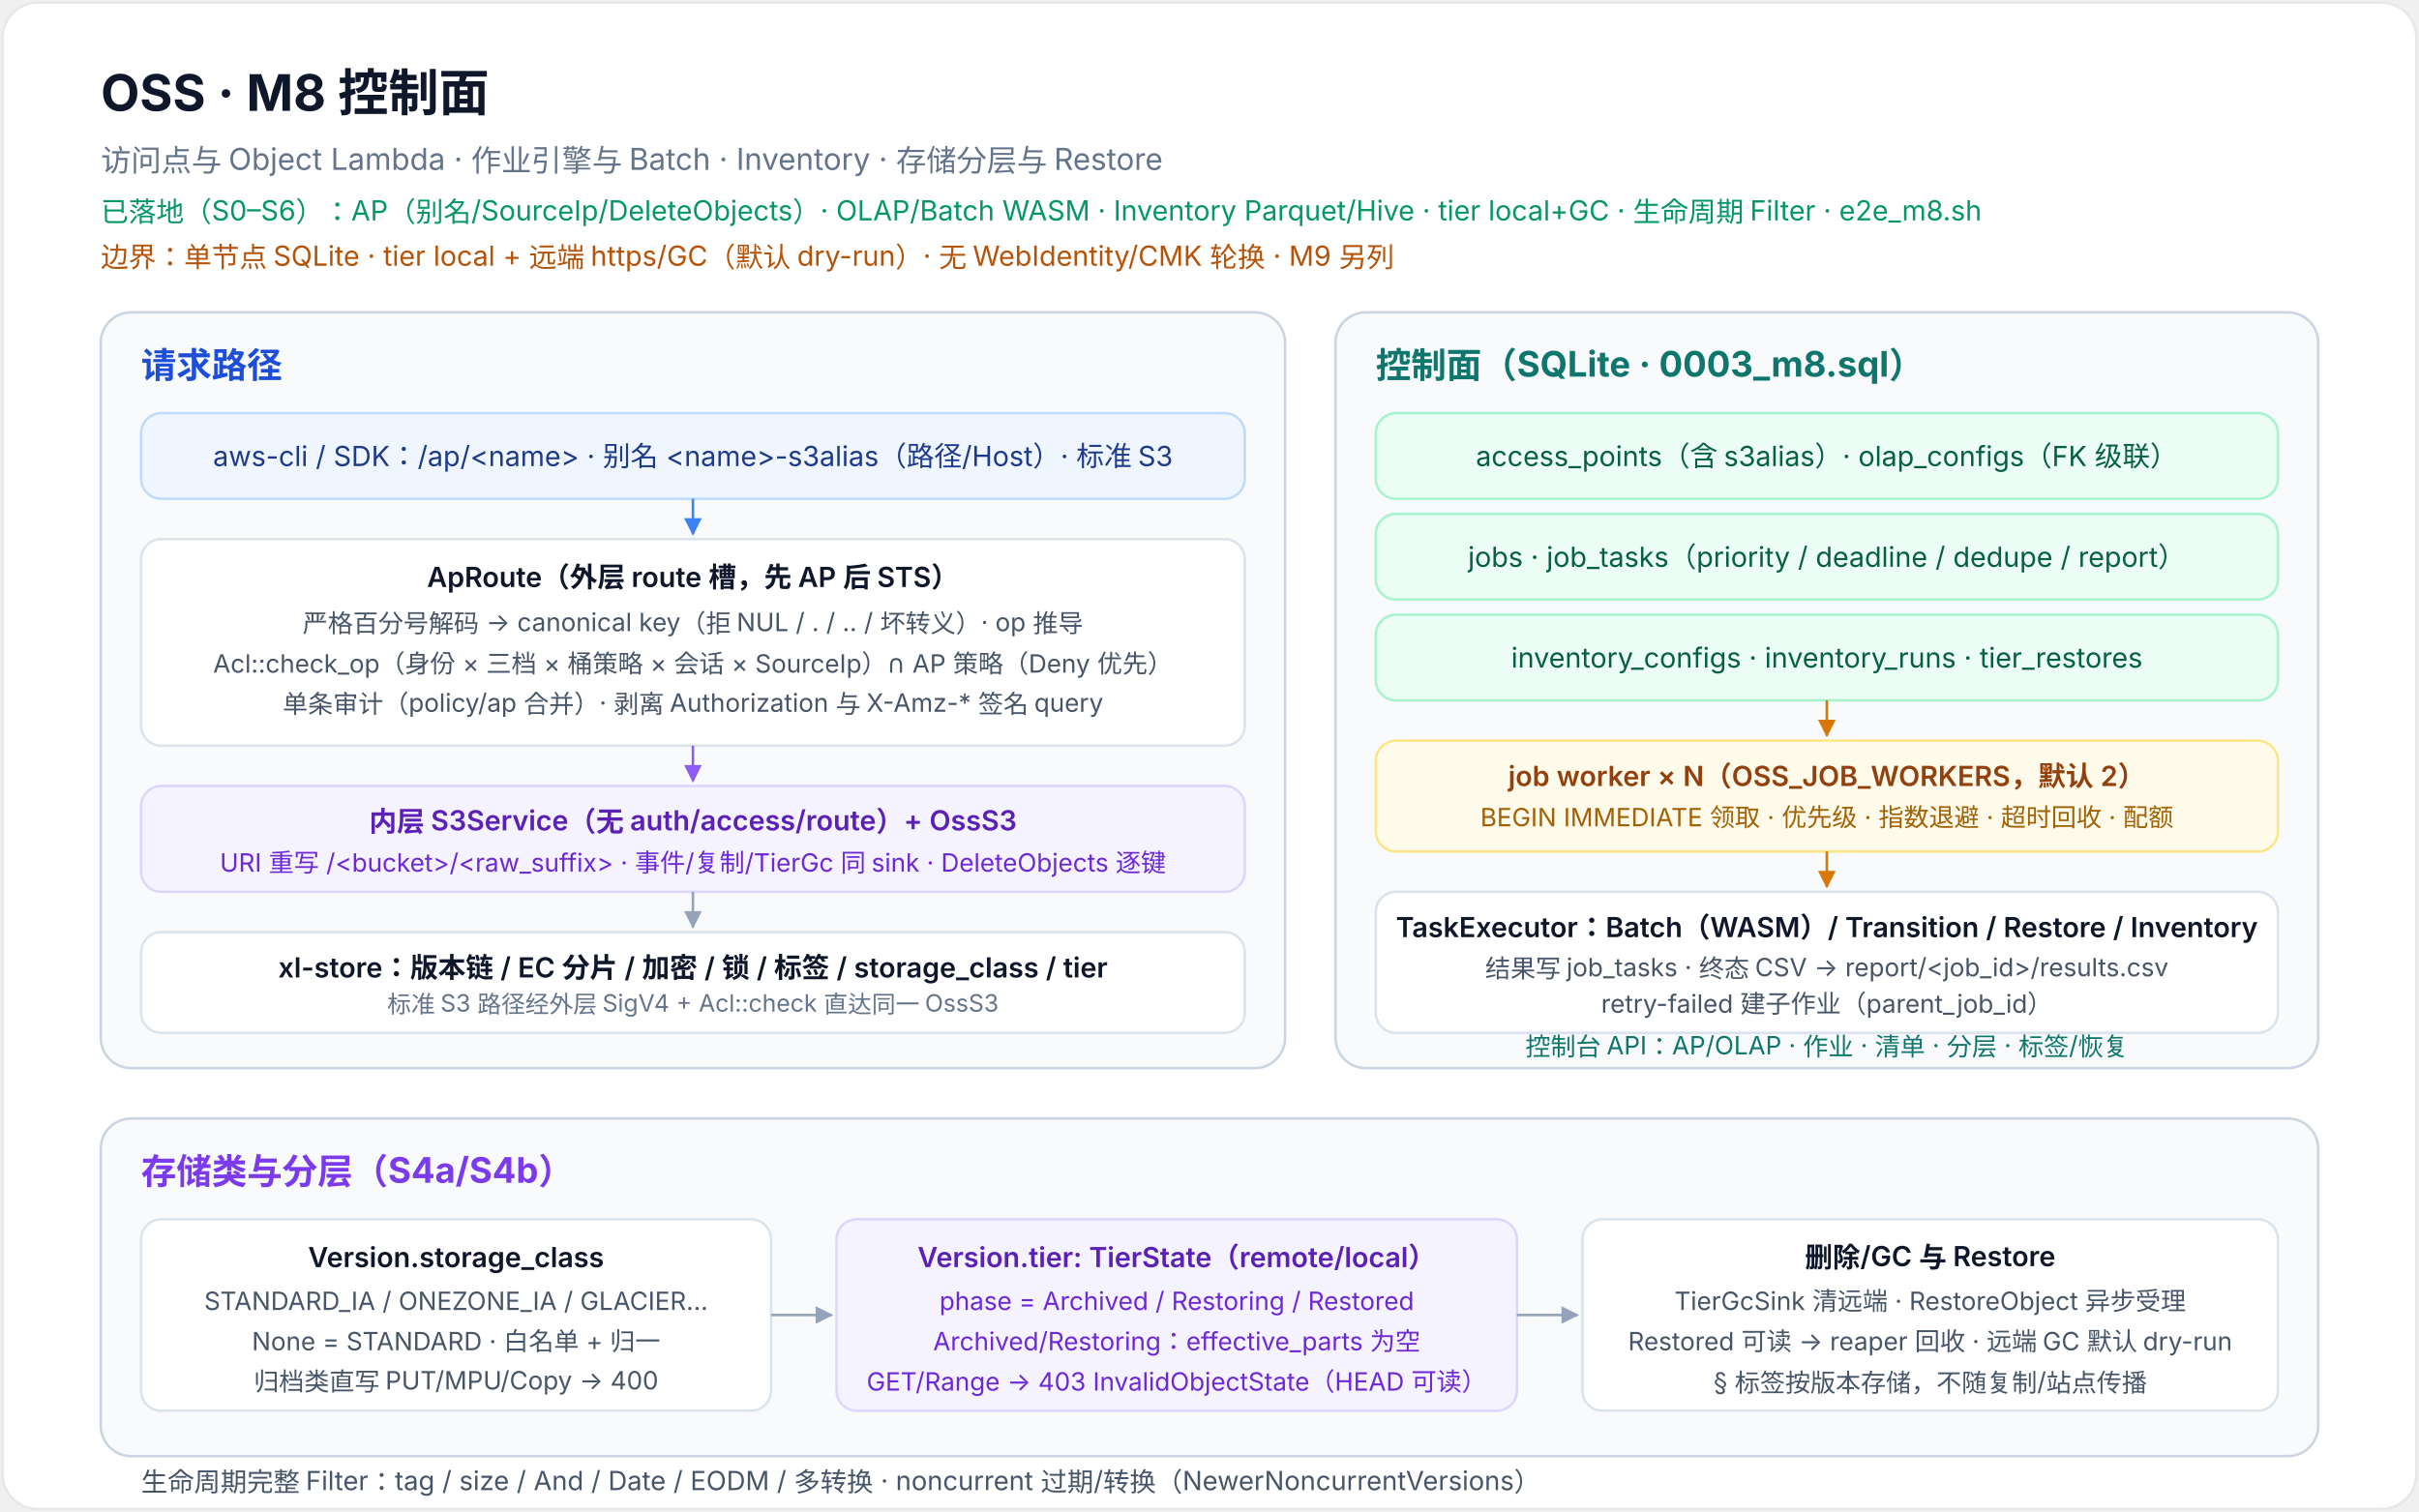
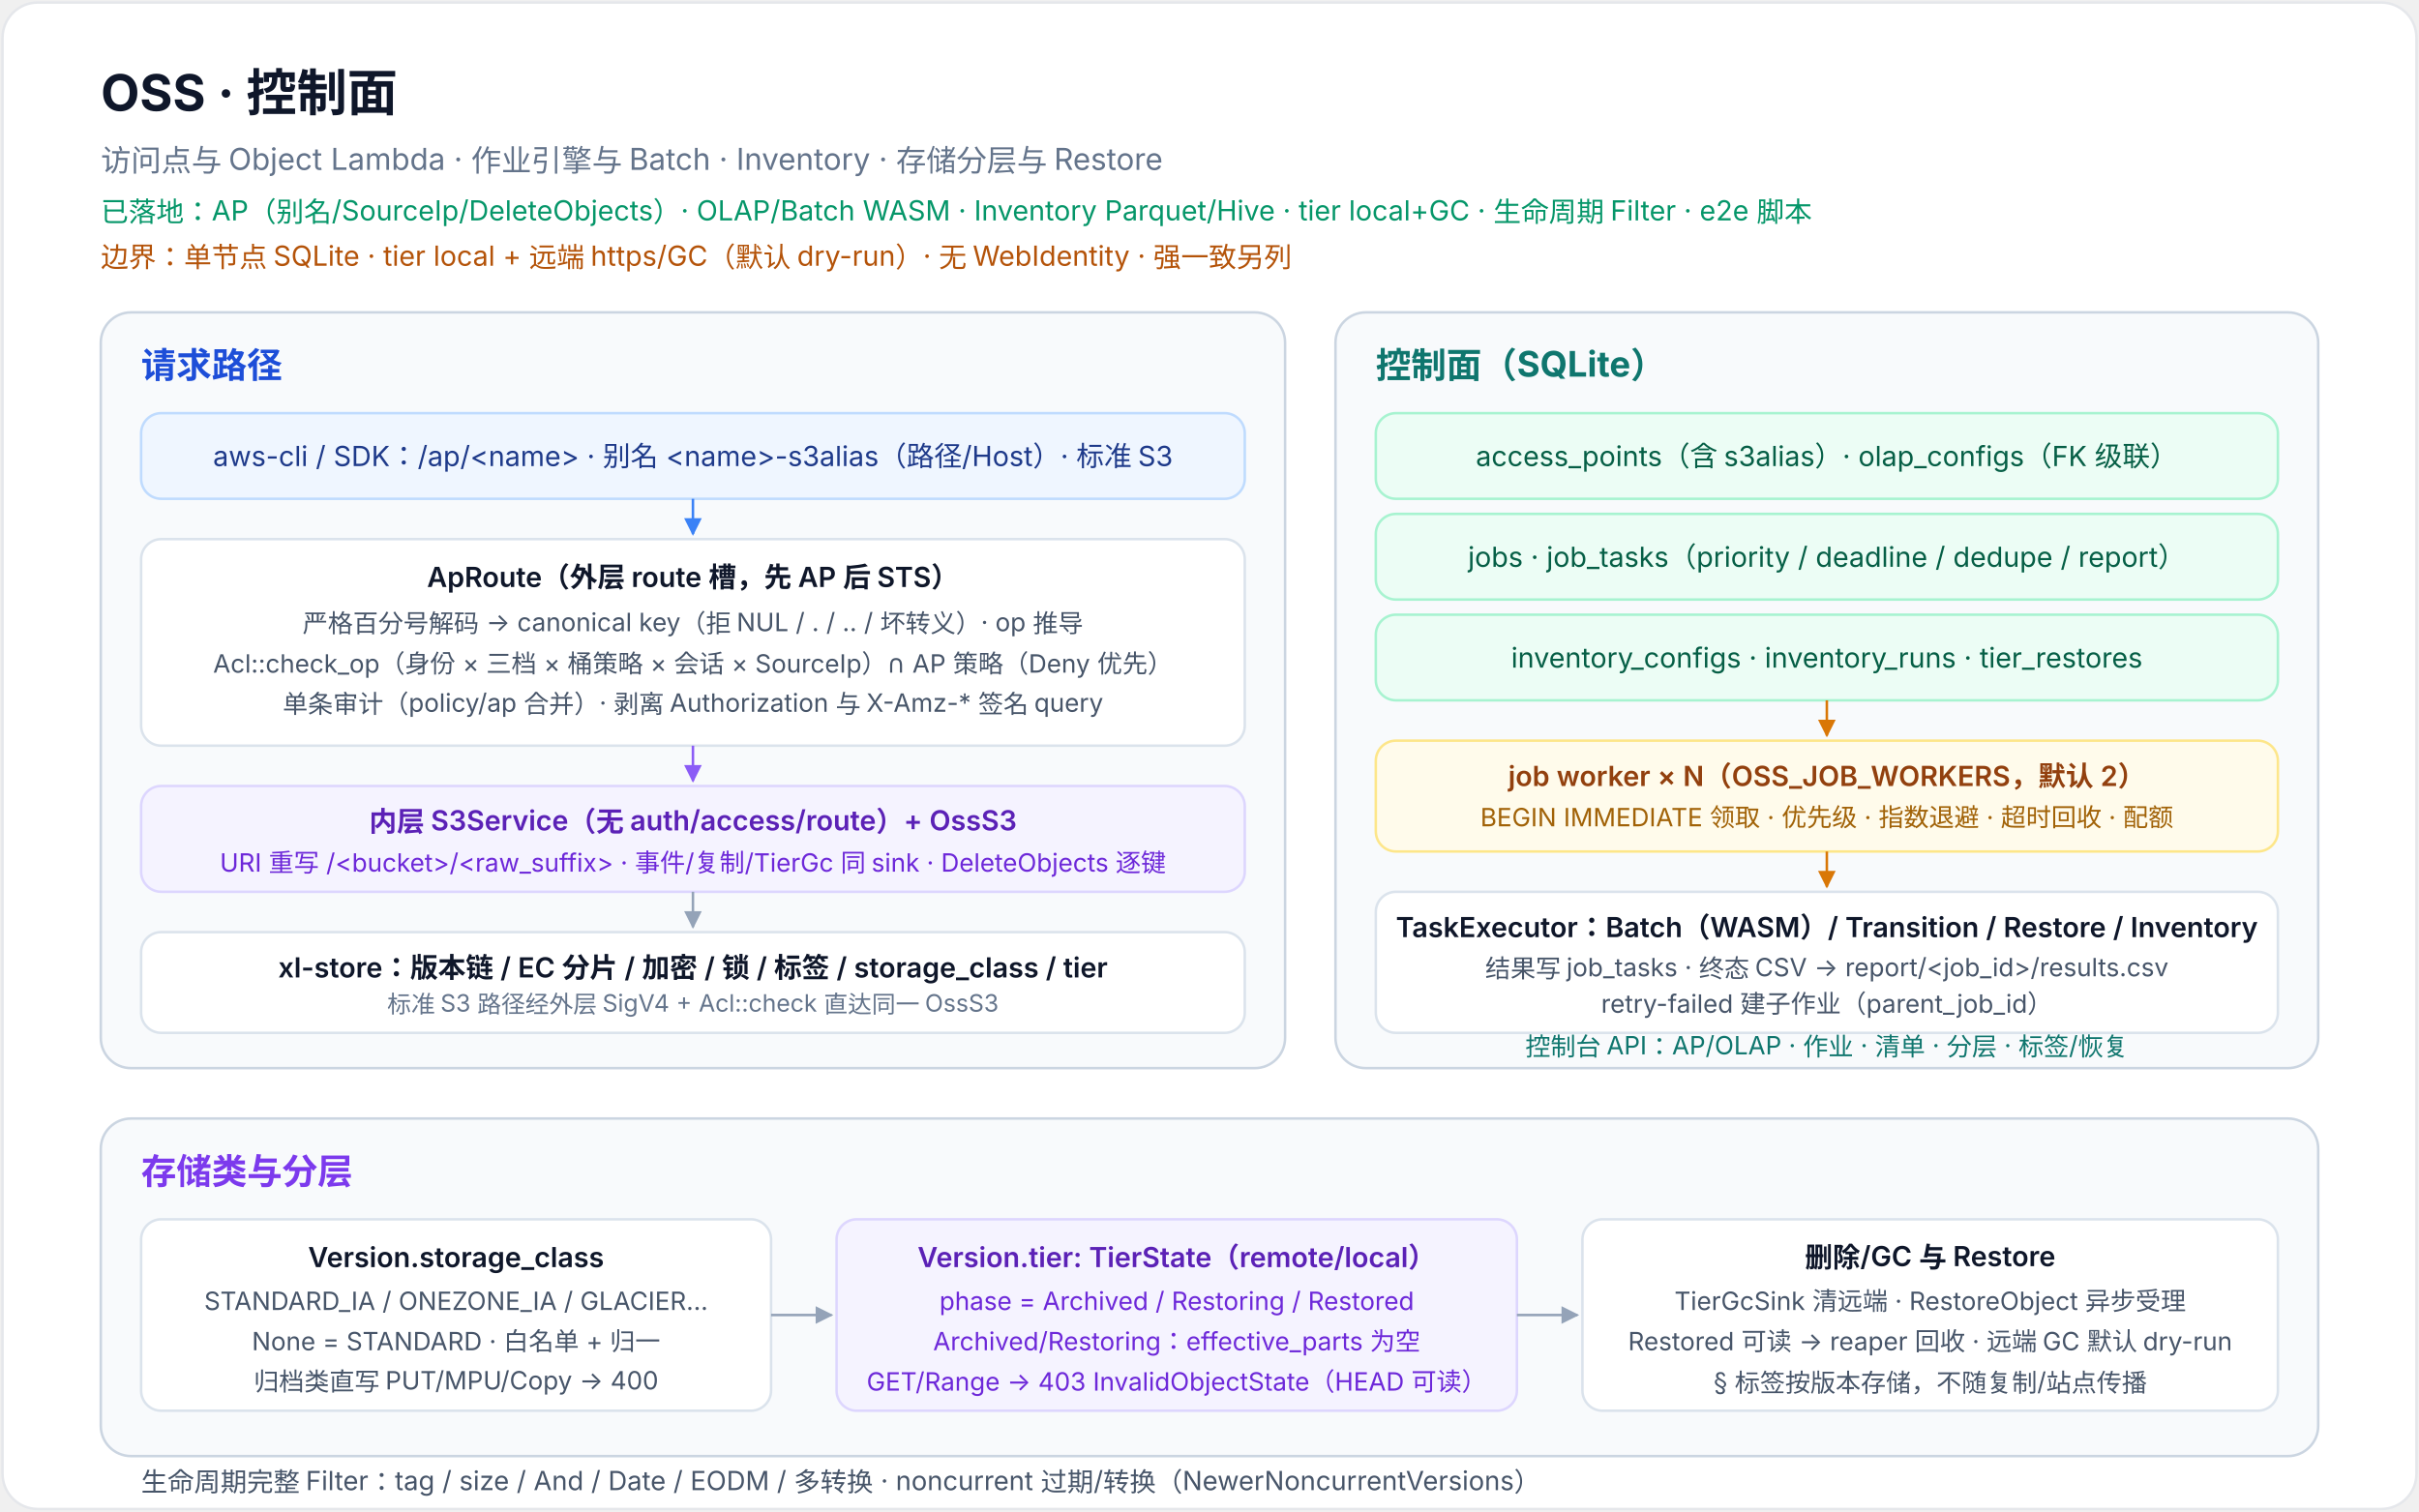
<svg xmlns="http://www.w3.org/2000/svg" viewBox="0 0 960 600" width="960" height="600" font-family="-apple-system, BlinkMacSystemFont, 'Segoe UI', 'Noto Sans SC', 'PingFang SC', 'Microsoft YaHei', sans-serif">
  <defs>
    <marker id="a" viewBox="0 0 10 10" refX="9" refY="5" markerWidth="7" markerHeight="7" orient="auto-start-reverse">
      <path d="M0,0 L10,5 L0,10 z" fill="#94a3b8" />
    </marker>
    <marker id="blue" viewBox="0 0 10 10" refX="9" refY="5" markerWidth="7" markerHeight="7" orient="auto-start-reverse">
      <path d="M0,0 L10,5 L0,10 z" fill="#3b82f6" />
    </marker>
    <marker id="violet" viewBox="0 0 10 10" refX="9" refY="5" markerWidth="7" markerHeight="7" orient="auto-start-reverse">
      <path d="M0,0 L10,5 L0,10 z" fill="#8b5cf6" />
    </marker>
    <marker id="amber" viewBox="0 0 10 10" refX="9" refY="5" markerWidth="7" markerHeight="7" orient="auto-start-reverse">
      <path d="M0,0 L10,5 L0,10 z" fill="#d97706" />
    </marker>
  </defs>
  <rect x="1" y="1" width="958" height="598" rx="14" fill="#ffffff" stroke="#e5e7eb" />
-   <text x="40" y="44" font-size="20" font-weight="700" fill="#0f172a">OSS · M8 控制面</text>
+   <text x="40" y="44" font-size="20" font-weight="700" fill="#0f172a">OSS · 控制面</text>
  <text x="40" y="68" font-size="12" fill="#64748b">访问点与 Object Lambda · 作业引擎与 Batch · Inventory · 存储分层与 Restore</text>
-   <text x="40" y="88" font-size="11" fill="#059669">已落地（S0–S6）：AP（别名/SourceIp/DeleteObjects）· OLAP/Batch WASM · Inventory Parquet/Hive · tier local+GC · 生命周期 Filter · e2e_m8.sh</text>
-   <text x="40" y="106" font-size="11" fill="#b45309">边界：单节点 SQLite · tier local + 远端 https/GC（默认 dry-run）· 无 WebIdentity/CMK 轮换 · M9 另列</text>
+   <text x="40" y="88" font-size="11" fill="#059669">已落地：AP（别名/SourceIp/DeleteObjects）· OLAP/Batch WASM · Inventory Parquet/Hive · tier local+GC · 生命周期 Filter · e2e 脚本</text>
+   <text x="40" y="106" font-size="11" fill="#b45309">边界：单节点 SQLite · tier local + 远端 https/GC（默认 dry-run）· 无 WebIdentity · 强一致另列</text>
  <rect x="40" y="124" width="470" height="300" rx="12" fill="#f8fafc" stroke="#cbd5e1" />
  <text x="56" y="150" font-size="14" font-weight="700" fill="#1d4ed8">请求路径</text>
  <rect x="56" y="164" width="438" height="34" rx="8" fill="#eff6ff" stroke="#bfdbfe" />
  <text x="275" y="185" font-size="11" fill="#1e3a8a" text-anchor="middle">aws-cli / SDK：/ap/&lt;name&gt; · 别名 &lt;name&gt;-s3alias（路径/Host）· 标准 S3</text>
  <line x1="275" y1="198" x2="275" y2="212" stroke="#3b82f6" marker-end="url(#blue)" />
  <rect x="56" y="214" width="438" height="82" rx="8" fill="#ffffff" stroke="#dbe3ec" />
  <text x="275" y="233" font-size="11" font-weight="600" fill="#0f172a" text-anchor="middle">ApRoute（外层 route 槽，先 AP 后 STS）</text>
  <text x="275" y="251" font-size="10" fill="#475569" text-anchor="middle">严格百分号解码 → canonical key（拒 NUL / . / .. / 坏转义）· op 推导</text>
  <text x="275" y="267" font-size="10" fill="#475569" text-anchor="middle">Acl::check_op（身份 × 三档 × 桶策略 × 会话 × SourceIp）∩ AP 策略（Deny 优先）</text>
  <text x="275" y="283" font-size="10" fill="#475569" text-anchor="middle">单条审计（policy/ap 合并）· 剥离 Authorization 与 X-Amz-* 签名 query</text>
  <line x1="275" y1="296" x2="275" y2="310" stroke="#8b5cf6" marker-end="url(#violet)" />
  <rect x="56" y="312" width="438" height="42" rx="8" fill="#f5f3ff" stroke="#ddd6fe" />
  <text x="275" y="330" font-size="11" font-weight="600" fill="#5b21b6" text-anchor="middle">内层 S3Service（无 auth/access/route）+ OssS3</text>
  <text x="275" y="346" font-size="10" fill="#6d28d9" text-anchor="middle">URI 重写 /&lt;bucket&gt;/&lt;raw_suffix&gt; · 事件/复制/TierGc 同 sink · DeleteObjects 逐键</text>
  <line x1="275" y1="354" x2="275" y2="368" stroke="#94a3b8" marker-end="url(#a)" />
  <rect x="56" y="370" width="438" height="40" rx="8" fill="#ffffff" stroke="#dbe3ec" />
  <text x="275" y="388" font-size="11" font-weight="600" fill="#0f172a" text-anchor="middle">xl-store：版本链 / EC 分片 / 加密 / 锁 / 标签 / storage_class / tier</text>
  <text x="275" y="402" font-size="9.5" fill="#64748b" text-anchor="middle">标准 S3 路径经外层 SigV4 + Acl::check 直达同一 OssS3</text>
  <rect x="530" y="124" width="390" height="300" rx="12" fill="#f8fafc" stroke="#cbd5e1" />
-   <text x="546" y="150" font-size="14" font-weight="700" fill="#0f766e">控制面（SQLite · 0003_m8.sql）</text>
+   <text x="546" y="150" font-size="14" font-weight="700" fill="#0f766e">控制面（SQLite）</text>
  <rect x="546" y="164" width="358" height="34" rx="8" fill="#ecfdf5" stroke="#a7f3d0" />
  <text x="725" y="185" font-size="11" fill="#065f46" text-anchor="middle">access_points（含 s3alias）· olap_configs（FK 级联）</text>
  <rect x="546" y="204" width="358" height="34" rx="8" fill="#ecfdf5" stroke="#a7f3d0" />
  <text x="725" y="225" font-size="11" fill="#065f46" text-anchor="middle">jobs · job_tasks（priority / deadline / dedupe / report）</text>
  <rect x="546" y="244" width="358" height="34" rx="8" fill="#ecfdf5" stroke="#a7f3d0" />
  <text x="725" y="265" font-size="11" fill="#065f46" text-anchor="middle">inventory_configs · inventory_runs · tier_restores</text>
  <line x1="725" y1="278" x2="725" y2="292" stroke="#d97706" marker-end="url(#amber)" />
  <rect x="546" y="294" width="358" height="44" rx="8" fill="#fffbeb" stroke="#fde68a" />
  <text x="725" y="312" font-size="11" font-weight="600" fill="#92400e" text-anchor="middle">job worker × N（OSS_JOB_WORKERS，默认 2）</text>
  <text x="725" y="328" font-size="10" fill="#a16207" text-anchor="middle">BEGIN IMMEDIATE 领取 · 优先级 · 指数退避 · 超时回收 · 配额</text>
  <line x1="725" y1="338" x2="725" y2="352" stroke="#d97706" marker-end="url(#amber)" />
  <rect x="546" y="354" width="358" height="56" rx="8" fill="#ffffff" stroke="#dbe3ec" />
  <text x="725" y="372" font-size="11" font-weight="600" fill="#0f172a" text-anchor="middle">TaskExecutor：Batch（WASM）/ Transition / Restore / Inventory</text>
  <text x="725" y="388" font-size="10" fill="#475569" text-anchor="middle">结果写 job_tasks · 终态 CSV → report/&lt;job_id&gt;/results.csv</text>
  <text x="725" y="402" font-size="10" fill="#475569" text-anchor="middle">retry-failed 建子作业（parent_job_id）</text>
  <text x="725" y="419" font-size="10" fill="#0f766e" text-anchor="middle">控制台 API：AP/OLAP · 作业 · 清单 · 分层 · 标签/恢复</text>
  <rect x="40" y="444" width="880" height="134" rx="12" fill="#f8fafc" stroke="#cbd5e1" />
-   <text x="56" y="470" font-size="14" font-weight="700" fill="#7c3aed">存储类与分层（S4a/S4b）</text>
+   <text x="56" y="470" font-size="14" font-weight="700" fill="#7c3aed">存储类与分层</text>
  <rect x="56" y="484" width="250" height="76" rx="8" fill="#ffffff" stroke="#dbe3ec" />
  <text x="181" y="503" font-size="11" font-weight="600" fill="#0f172a" text-anchor="middle">Version.storage_class</text>
  <text x="181" y="520" font-size="10" fill="#475569" text-anchor="middle">STANDARD_IA / ONEZONE_IA / GLACIER…</text>
  <text x="181" y="536" font-size="10" fill="#475569" text-anchor="middle">None = STANDARD · 白名单 + 归一</text>
  <text x="181" y="552" font-size="10" fill="#475569" text-anchor="middle">归档类直写 PUT/MPU/Copy → 400</text>
  <line x1="306" y1="522" x2="330" y2="522" stroke="#94a3b8" marker-end="url(#a)" />
  <rect x="332" y="484" width="270" height="76" rx="8" fill="#f5f3ff" stroke="#ddd6fe" />
  <text x="467" y="503" font-size="11" font-weight="600" fill="#5b21b6" text-anchor="middle">Version.tier: TierState（remote/local）</text>
  <text x="467" y="520" font-size="10" fill="#6d28d9" text-anchor="middle">phase = Archived / Restoring / Restored</text>
  <text x="467" y="536" font-size="10" fill="#6d28d9" text-anchor="middle">Archived/Restoring：effective_parts 为空</text>
  <text x="467" y="552" font-size="10" fill="#6d28d9" text-anchor="middle">GET/Range → 403 InvalidObjectState（HEAD 可读）</text>
  <line x1="602" y1="522" x2="626" y2="522" stroke="#94a3b8" marker-end="url(#a)" />
  <rect x="628" y="484" width="276" height="76" rx="8" fill="#ffffff" stroke="#dbe3ec" />
  <text x="766" y="503" font-size="11" font-weight="600" fill="#0f172a" text-anchor="middle">删除/GC 与 Restore</text>
  <text x="766" y="520" font-size="10" fill="#475569" text-anchor="middle">TierGcSink 清远端 · RestoreObject 异步受理</text>
  <text x="766" y="536" font-size="10" fill="#475569" text-anchor="middle">Restored 可读 → reaper 回收 · 远端 GC 默认 dry-run</text>
  <text x="766" y="552" font-size="10" fill="#475569" text-anchor="middle">§ 标签按版本存储，不随复制/站点传播</text>
  <text x="56" y="592" font-size="10.5" fill="#475569">生命周期完整 Filter：tag / size / And / Date / EODM / 多转换 · noncurrent 过期/转换（NewerNoncurrentVersions）</text>
</svg>
